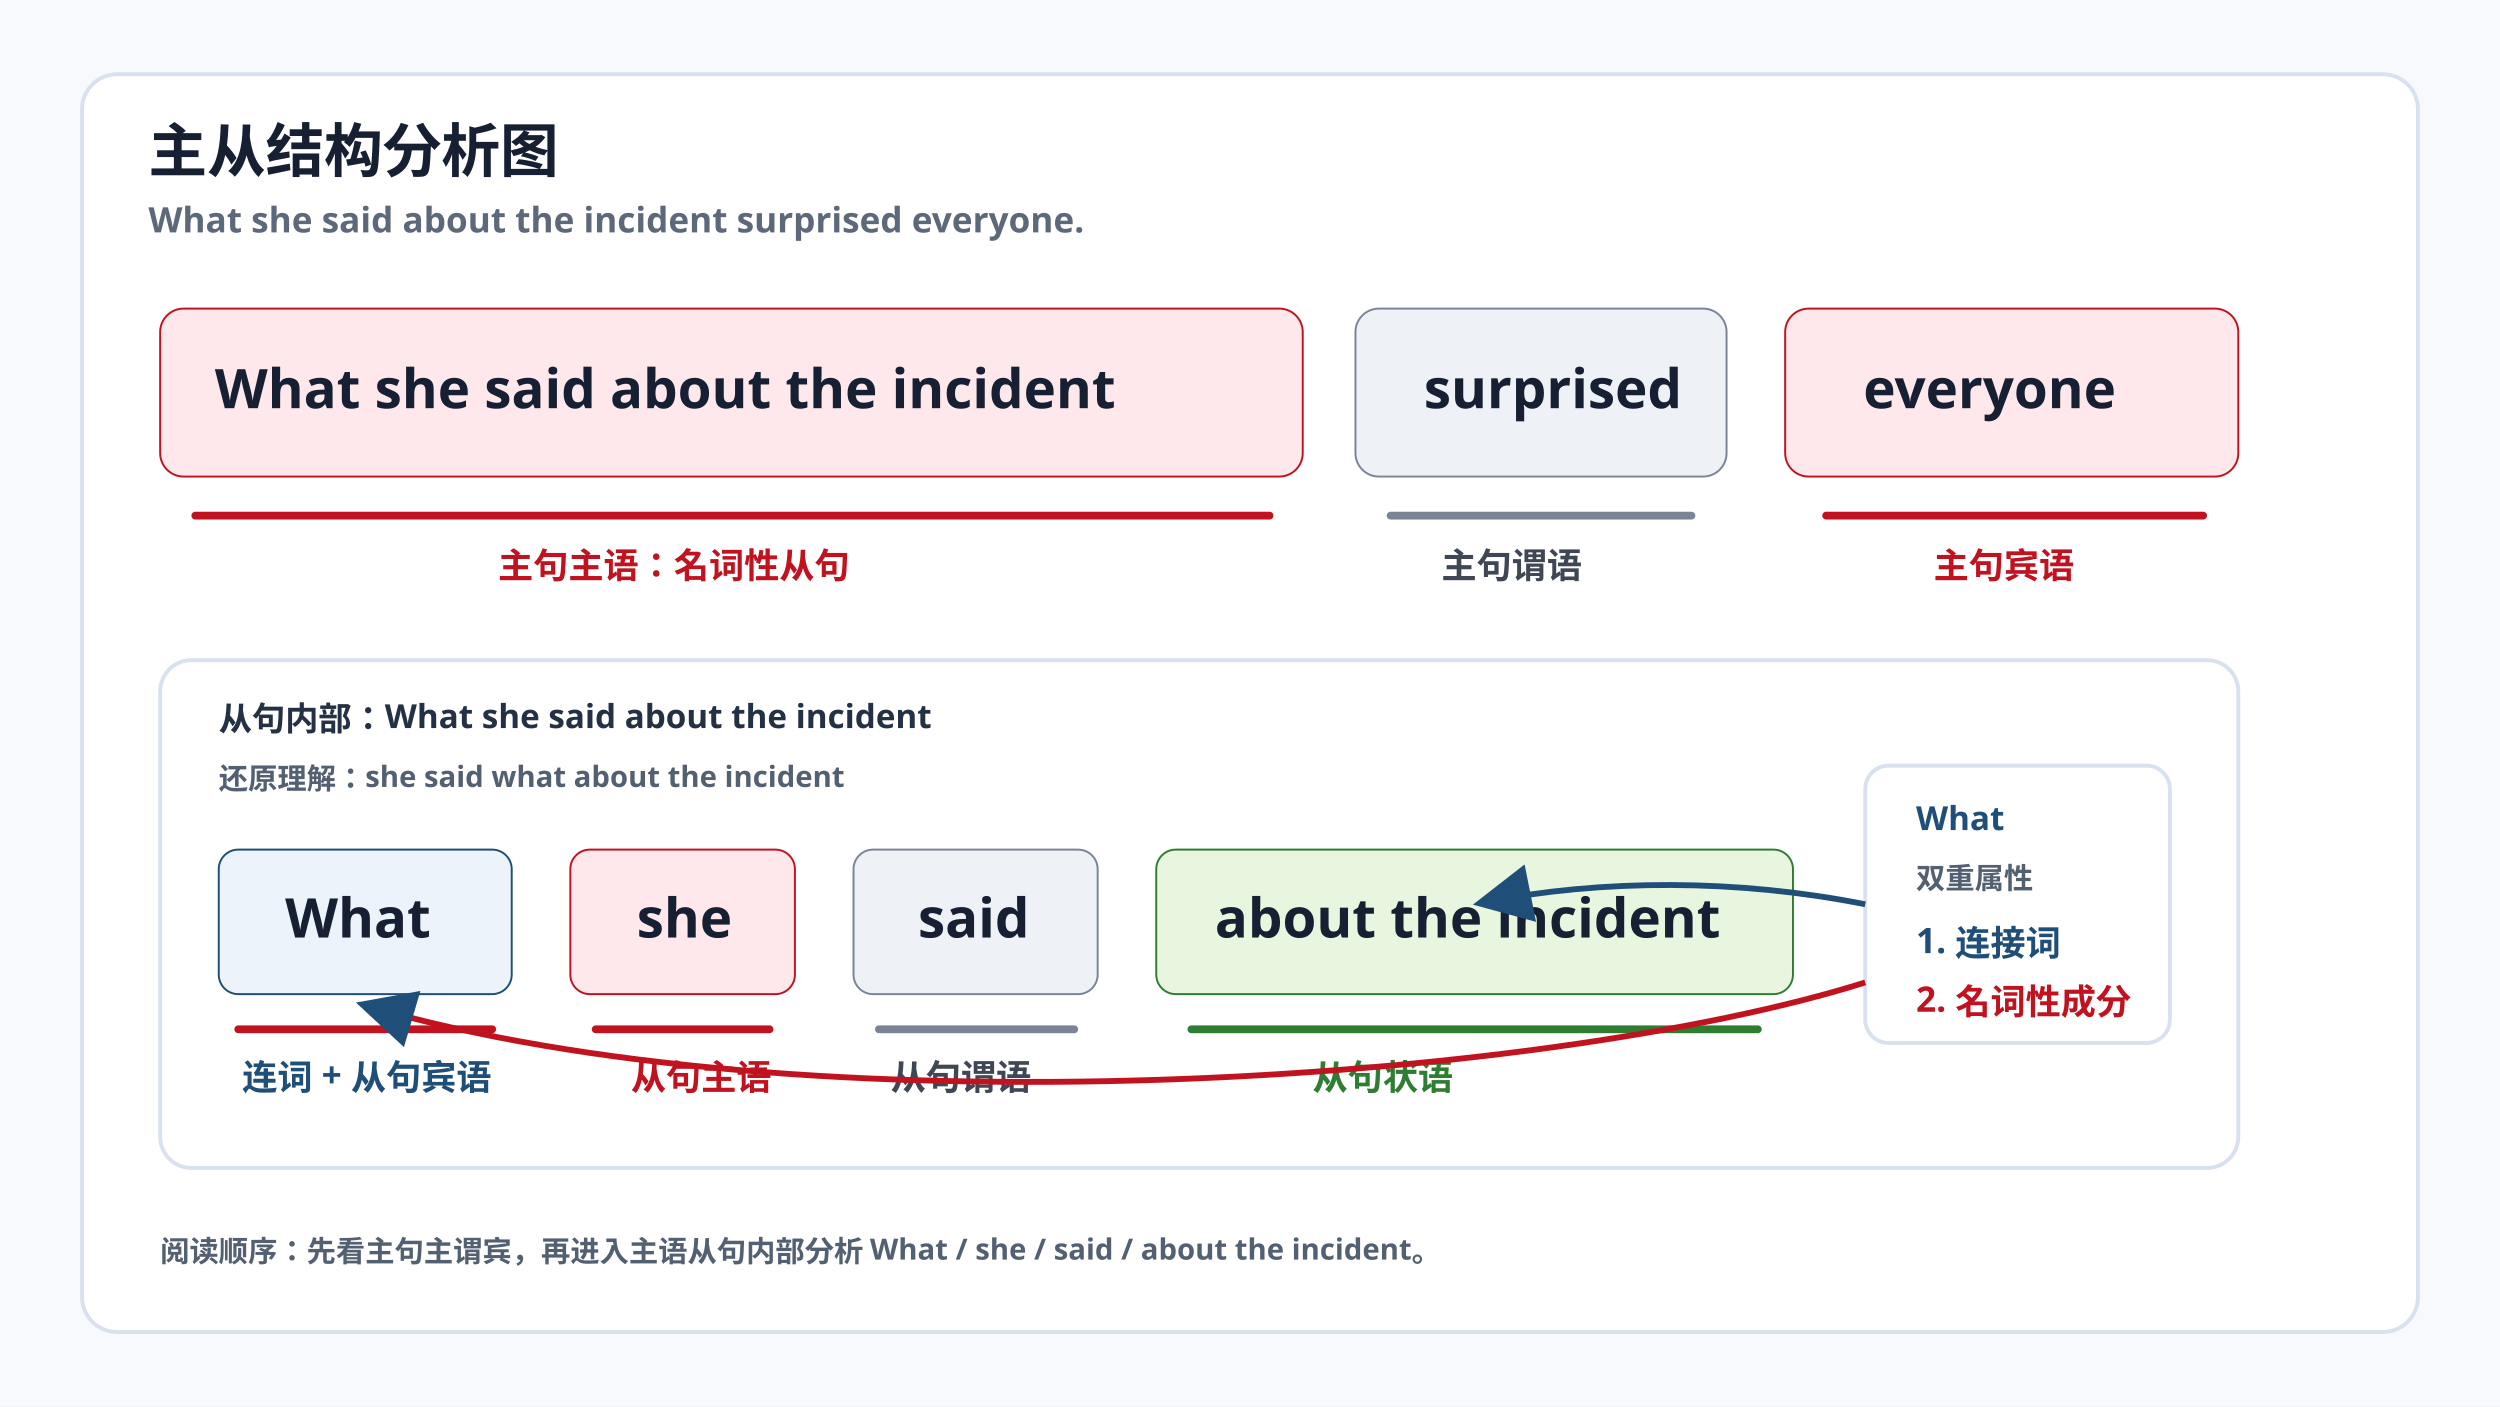
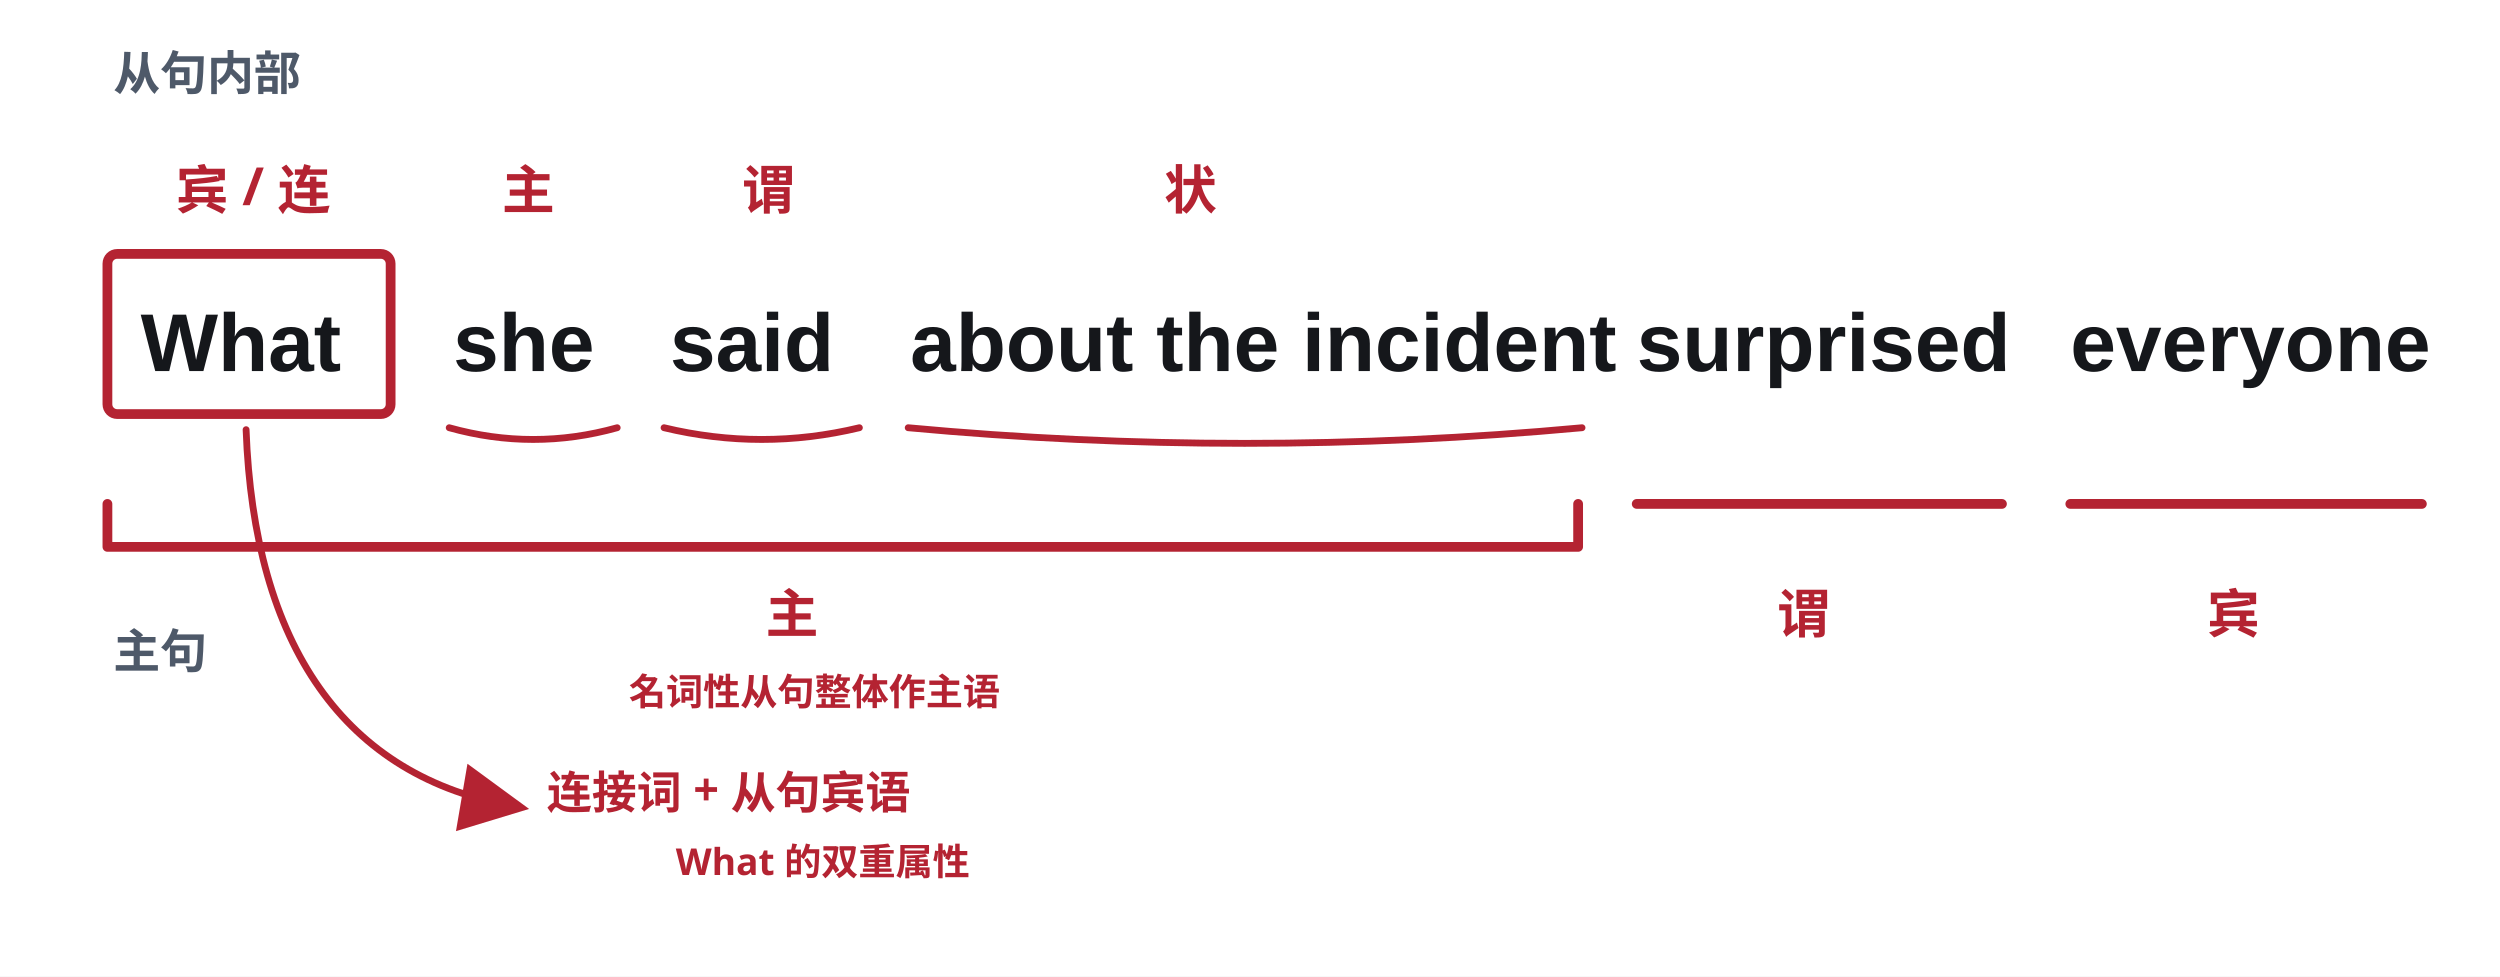
- <svg xmlns="http://www.w3.org/2000/svg" viewBox="0 0 1280 720" role="img" aria-labelledby="title desc">
+ <svg xmlns="http://www.w3.org/2000/svg" viewBox="0 0 1280 500" role="img" aria-labelledby="title desc">
  <defs>
    <marker id="arrow" markerWidth="10" markerHeight="10" refX="8" refY="5" orient="auto">
-       <path d="M0,0 L10,5 L0,10 Z" fill="#1f4e79" />
+       <path d="M0,0 L10,5 L0,10 Z" fill="#b42332" />
    </marker>
    <style>
-       .bg { fill: #f7f9fd; }
-       .card { fill: #ffffff; stroke: #d9e1ee; stroke-width: 2; }
-       .title { font: 800 30px "Microsoft YaHei", "Segoe UI", sans-serif; fill: #172033; }
-       .sub { font: 600 18px "Microsoft YaHei", "Segoe UI", sans-serif; fill: #5d687a; }
-       .label { font: 800 17px "Microsoft YaHei", "Segoe UI", sans-serif; fill: #243044; }
-       .small { font: 700 15px "Microsoft YaHei", "Segoe UI", sans-serif; fill: #536072; }
-       .word { font: 800 28px "Segoe UI", "Microsoft YaHei", sans-serif; fill: #172033; }
-       .cn { font: 800 18px "Microsoft YaHei", "Segoe UI", sans-serif; }
-       .nounFill { fill: #ffe8eb; stroke: #c1121f; }
-       .advFill { fill: #e8f6df; stroke: #2f7d32; }
-       .predFill { fill: #eef2f7; stroke: #7a8495; }
-       .connFill { fill: #edf3fa; stroke: #1f4e79; }
-       .nounText { fill: #c1121f; }
-       .advText { fill: #2f7d32; }
-       .predText { fill: #3f4754; }
-       .blueText { fill: #1f4e79; }
-       .lineNoun { stroke: #c1121f; stroke-width: 4; fill: none; stroke-linecap: round; }
-       .lineAdv { stroke: #2f7d32; stroke-width: 4; fill: none; stroke-linecap: round; }
-       .linePred { stroke: #7a8495; stroke-width: 4; fill: none; stroke-linecap: round; }
-       .dash { stroke-dasharray: 8 7; }
+       .sentence { font: 700 42px "Segoe UI", Arial, sans-serif; fill: #15171b; }
+       .level { font: 800 24px "Microsoft YaHei", "Segoe UI", sans-serif; fill: #4e5969; }
+       .mark { font: 800 27px "Microsoft YaHei", "Segoe UI", sans-serif; fill: #b42332; }
+       .note { font: 800 23px "Microsoft YaHei", "Segoe UI", sans-serif; fill: #b42332; }
+       .small { font: 700 19px "Microsoft YaHei", "Segoe UI", sans-serif; fill: #b42332; }
+       .red-line { fill: none; stroke: #b42332; stroke-width: 5; stroke-linecap: round; stroke-linejoin: round; }
+       .thin-line { fill: none; stroke: #b42332; stroke-width: 3.5; stroke-linecap: round; stroke-linejoin: round; }
    </style>
  </defs>
-   <rect class="bg" width="1280" height="720" rx="0" />
-   <rect class="card" x="42" y="38" width="1196" height="644" rx="18" />
-   <text class="title" x="76" y="88">主从结构分析图</text>
-   <text class="sub" x="76" y="119">What she said about the incident surprised everyone.</text>
-   <rect class="nounFill" x="82" y="158" width="585" height="86" rx="12" />
-   <rect class="predFill" x="694" y="158" width="190" height="86" rx="12" />
-   <rect class="nounFill" x="914" y="158" width="232" height="86" rx="12" />
-   <text class="word" x="110" y="209">What she said about the incident</text>
-   <text class="word" x="729" y="209">surprised</text>
-   <text class="word" x="954" y="209">everyone</text>
-   <path class="lineNoun" d="M100 264 H650" />
-   <path class="linePred" d="M712 264 H866" />
-   <path class="lineNoun" d="M935 264 H1128" />
-   <text class="cn nounText" x="255" y="296">主句主语：名词性从句</text>
-   <text class="cn predText" x="738" y="296">主句谓语</text>
-   <text class="cn nounText" x="990" y="296">主句宾语</text>
-   <rect class="card" x="82" y="338" width="1064" height="260" rx="16" />
-   <text class="label" x="112" y="374">从句内部：What she said about the incident</text>
-   <text class="small" x="112" y="404">还原理解：she said what about the incident</text>
-   <rect class="connFill" x="112" y="435" width="150" height="74" rx="10" />
-   <rect class="nounFill" x="292" y="435" width="115" height="74" rx="10" />
-   <rect class="predFill" x="437" y="435" width="125" height="74" rx="10" />
-   <rect class="advFill" x="592" y="435" width="326" height="74" rx="10" />
-   <text class="word" x="146" y="480">What</text>
-   <text class="word" x="326" y="480">she</text>
-   <text class="word" x="470" y="480">said</text>
-   <text class="word" x="622" y="480">about the incident</text>
-   <path class="lineNoun" d="M122 527 H252" />
-   <path class="lineNoun" d="M305 527 H394" />
-   <path class="linePred" d="M450 527 H550" />
-   <path class="lineAdv" d="M610 527 H900" />
-   <text class="cn blueText" x="124" y="558">连词 + 从句宾语</text>
-   <text class="cn nounText" x="323" y="558">从句主语</text>
-   <text class="cn predText" x="456" y="558">从句谓语</text>
-   <text class="cn advText" x="672" y="558">从句状语</text>
-   <rect class="card" x="955" y="392" width="156" height="142" rx="12" />
-   <text class="label blueText" x="981" y="425">What</text>
-   <text class="small" x="981" y="455">双重属性</text>
-   <text class="cn blueText" x="981" y="488">1. 连接词</text>
-   <text class="cn nounText" x="981" y="518">2. 名词性成分</text>
-   <path d="M955 463 C890 450 820 450 760 462" stroke="#1f4e79" stroke-width="3" fill="none" marker-end="url(#arrow)" />
-   <path d="M955 503 C790 555 410 580 188 515" stroke="#c1121f" stroke-width="3" fill="none" marker-end="url(#arrow)" />
-   <text class="small" x="82" y="646">阅读顺序：先看主句主谓宾，再进入主语从句内部分析 What / she / said / about the incident。</text>
+   <rect width="1280" height="500" fill="#ffffff" />
+   <text class="level" x="58" y="46">从句内部</text>
+   <text class="mark" x="90" y="107">宾 / 连</text>
+   <text class="mark" x="257" y="107">主</text>
+   <text class="mark" x="380" y="107">谓</text>
+   <text class="mark" x="596" y="107">状</text>
+   <rect class="red-line" x="55" y="130" width="145" height="82" rx="5" />
+   <path class="thin-line" d="M230 219 Q273 231 316 219" />
+   <path class="thin-line" d="M340 219 Q390 231 440 219" />
+   <path class="thin-line" d="M465 219 Q637 235 810 219" />
+   <text class="sentence" x="72" y="190">What</text>
+   <text class="sentence" x="232" y="190">she</text>
+   <text class="sentence" x="343" y="190">said</text>
+   <text class="sentence" x="466" y="190">about the incident</text>
+   <text class="sentence" x="838" y="190">surprised</text>
+   <text class="sentence" x="1060" y="190">everyone</text>
+   <path class="red-line" d="M55 258 V280 H808 V258" />
+   <path class="red-line" d="M838 258 H1025" />
+   <path class="red-line" d="M1060 258 H1240" />
+   <text class="level" x="58" y="342">主句</text>
+   <text class="mark" x="392" y="324">主</text>
+   <text class="mark" x="910" y="324">谓</text>
+   <text class="mark" x="1130" y="324">宾</text>
+   <text class="small" x="322" y="361">名词性从句整体作主语</text>
+   <path class="thin-line" d="M126 220 C130 330 176 398 264 413" marker-end="url(#arrow)" />
+   <text class="note" x="280" y="414">连接词 + 从句宾语</text>
+   <text class="small" x="346" y="448">What 的双重属性</text>
</svg>
